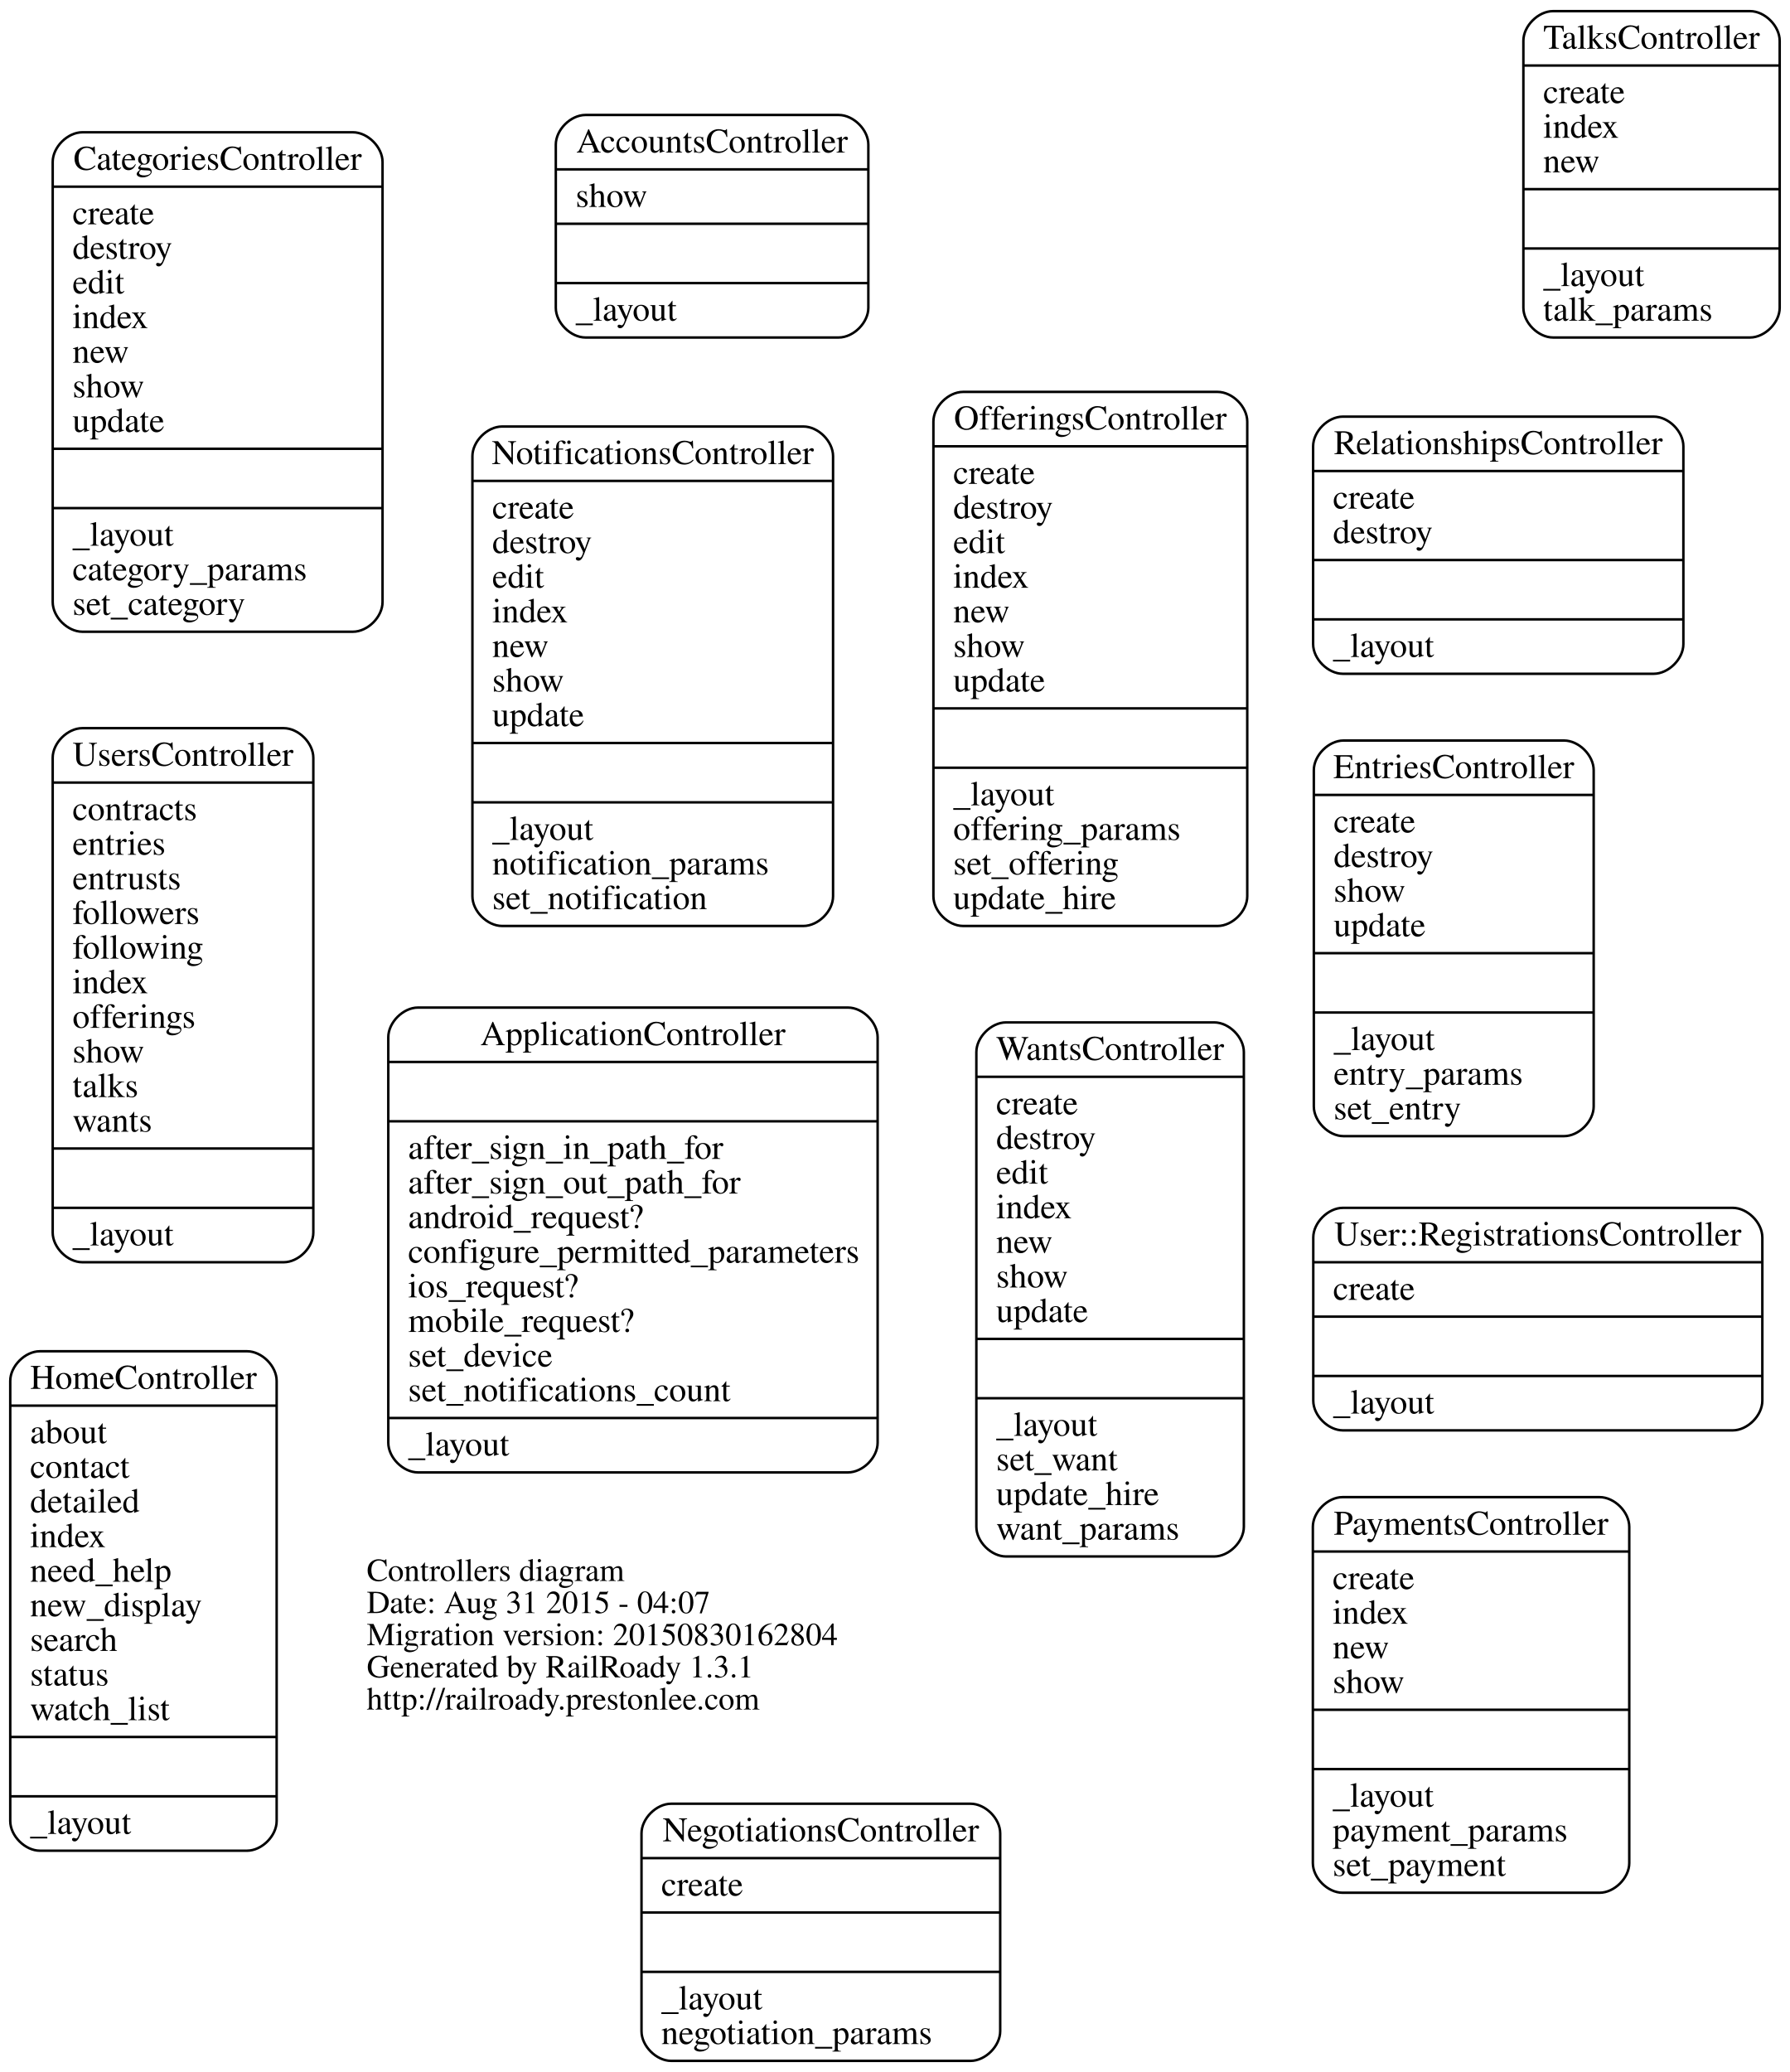
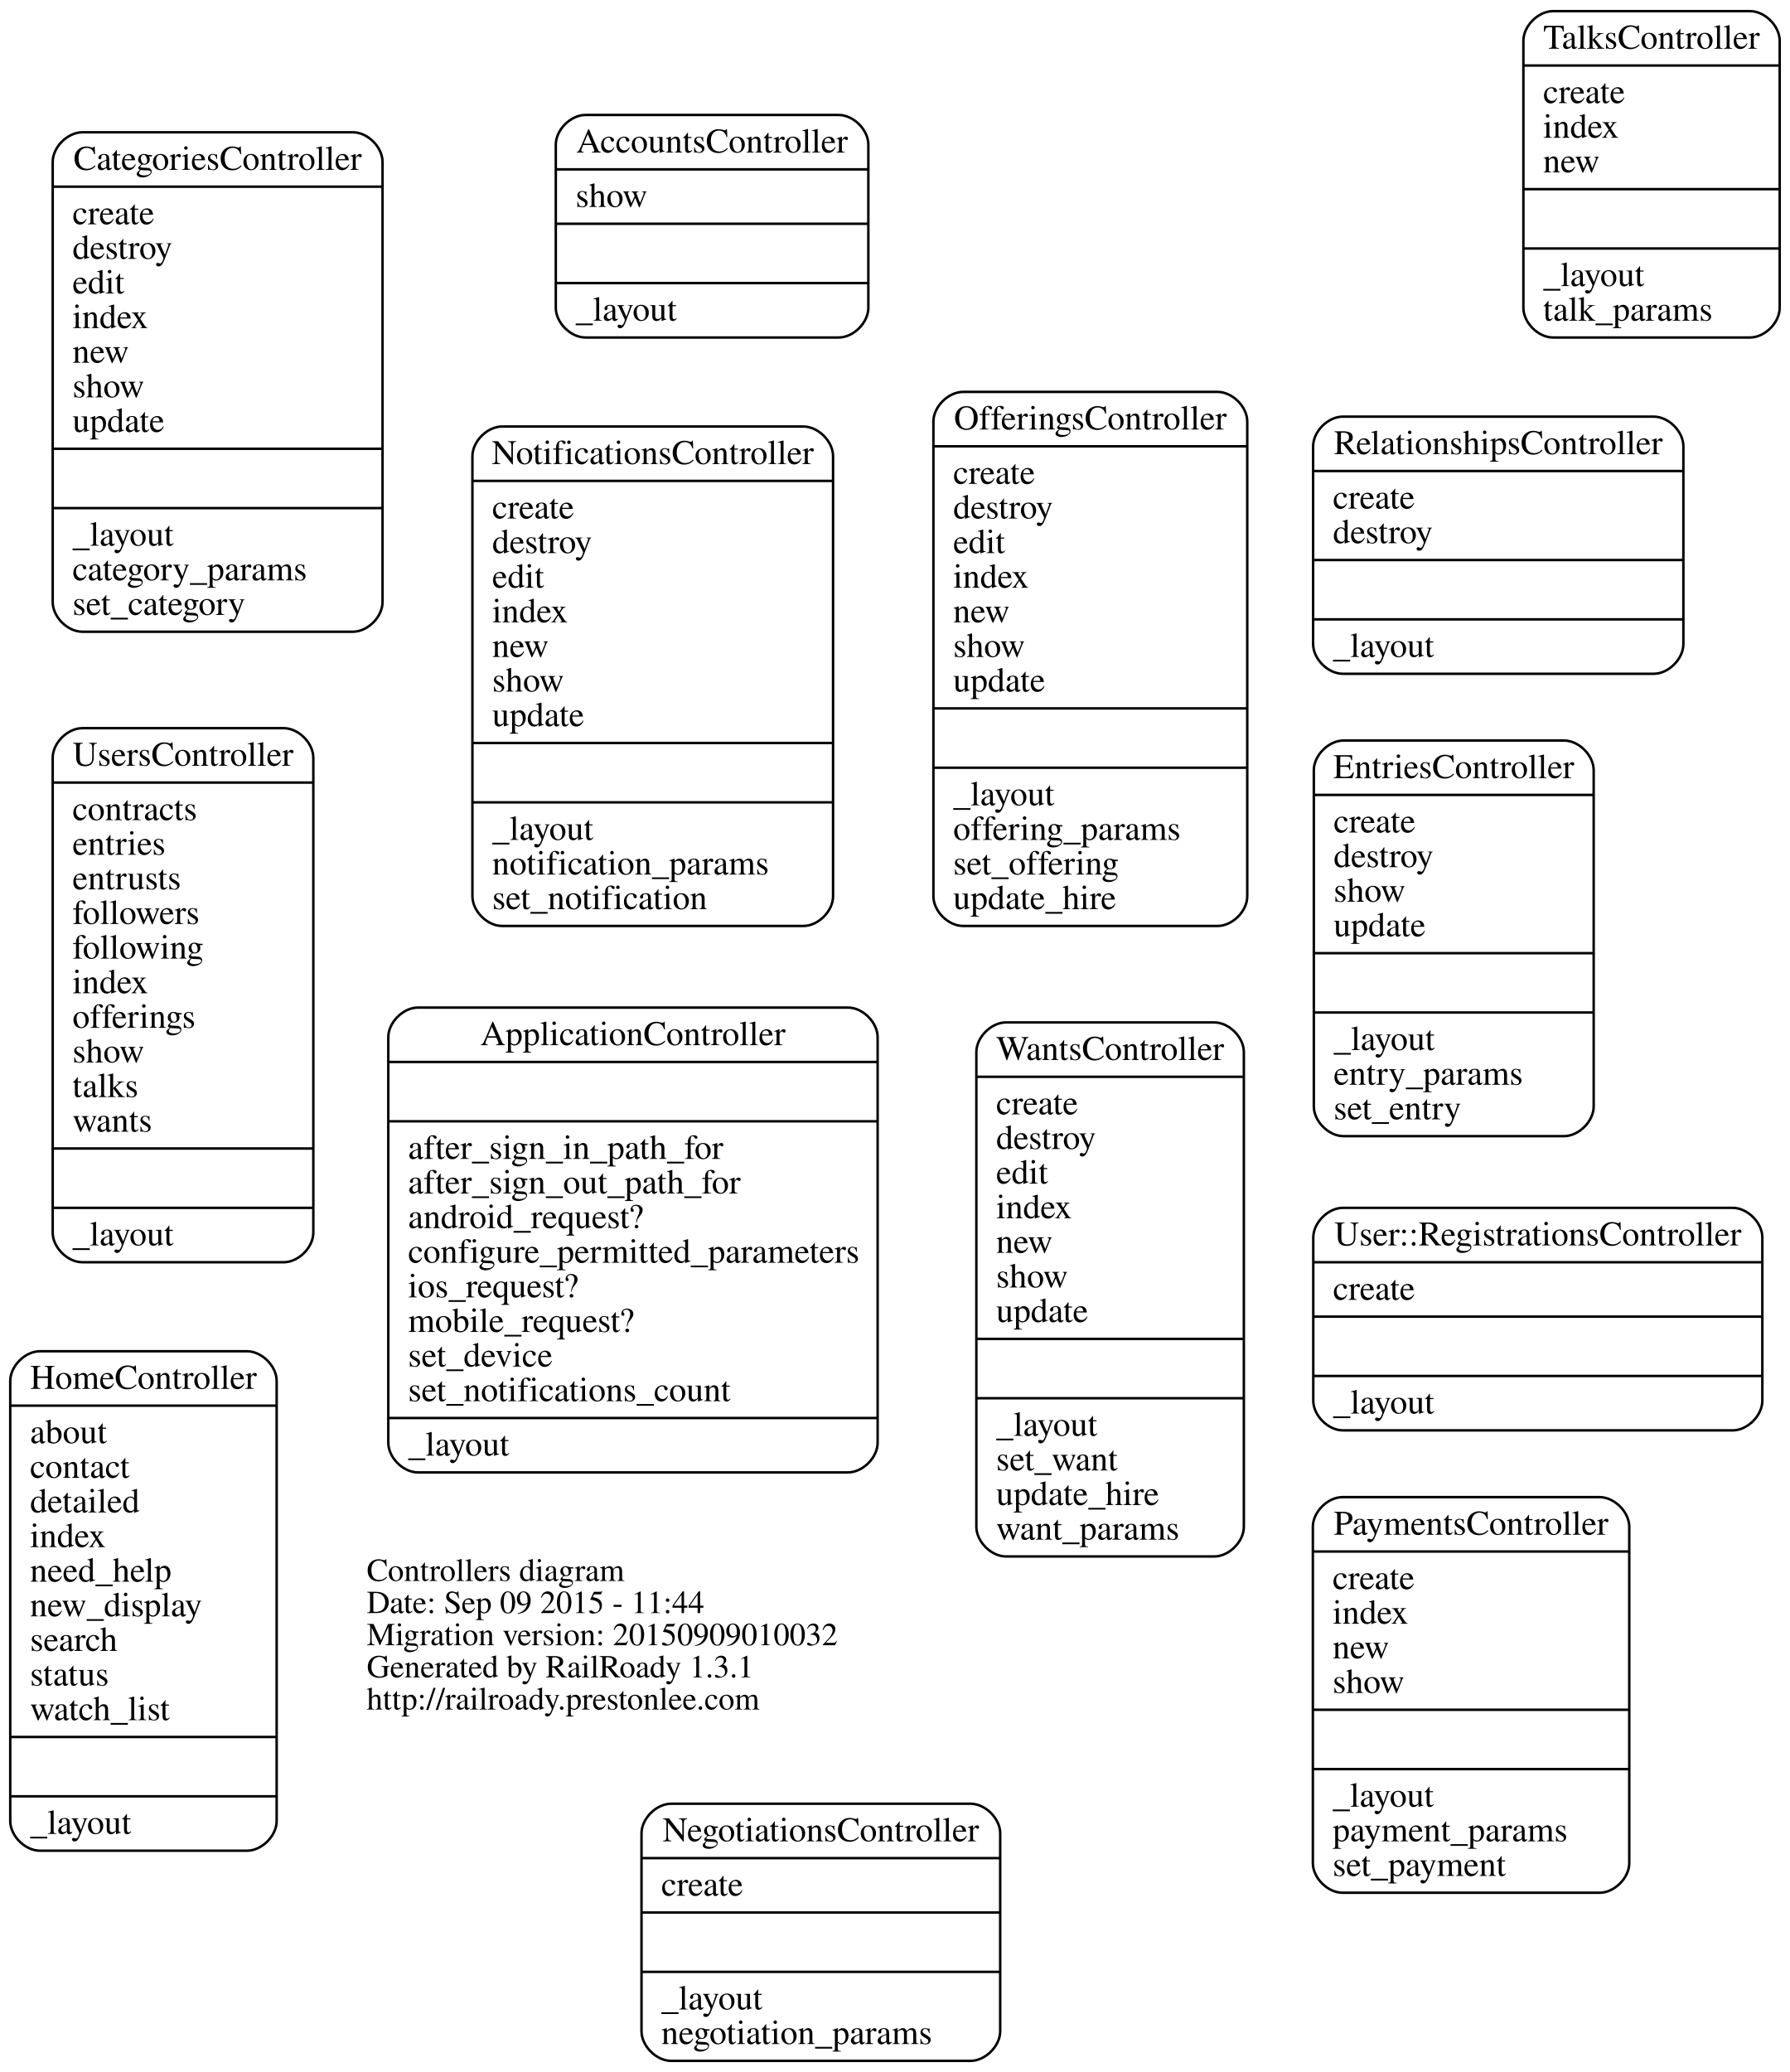
<svg xmlns="http://www.w3.org/2000/svg" width="724pt" height="838pt" viewBox="0.00 0.00 723.71 838.00">
  <g id="graph0" class="graph" transform="scale(1 1) rotate(0) translate(258.879 494.5)">
    <polygon fill="none" stroke="none" points="-258.879,343.5 -258.879,-494.5 464.835,-494.5 464.835,343.5 -258.879,343.5" />
    <g id="node1" class="node">
      <text text-anchor="start" x="-110.688" y="144.9" font-family="Times,serif" font-size="13.00">Controllers diagram</text>
-       <text text-anchor="start" x="-110.688" y="157.9" font-family="Times,serif" font-size="13.00">Date: Aug 31 2015 - 04:07</text>
-       <text text-anchor="start" x="-110.688" y="170.9" font-family="Times,serif" font-size="13.00">Migration version: 20150830162804</text>
+       <text text-anchor="start" x="-110.688" y="157.9" font-family="Times,serif" font-size="13.00">Date: Sep 09 2015 - 11:44</text>
+       <text text-anchor="start" x="-110.688" y="170.9" font-family="Times,serif" font-size="13.00">Migration version: 20150909010032</text>
      <text text-anchor="start" x="-110.688" y="183.9" font-family="Times,serif" font-size="13.00">Generated by RailRoady 1.3.1</text>
      <text text-anchor="start" x="-110.688" y="196.9" font-family="Times,serif" font-size="13.00">http://railroady.prestonlee.com</text>
    </g>
    <g id="node2" class="node">
      <path fill="none" stroke="black" d="M-22.21,-358C-22.21,-358 80.21,-358 80.21,-358 86.21,-358 92.21,-364 92.21,-370 92.21,-370 92.21,-436 92.21,-436 92.21,-442 86.21,-448 80.21,-448 80.21,-448 -22.21,-448 -22.21,-448 -28.21,-448 -34.21,-442 -34.21,-436 -34.21,-436 -34.21,-370 -34.21,-370 -34.21,-364 -28.21,-358 -22.21,-358" />
      <text text-anchor="middle" x="29" y="-432.8" font-family="Times,serif" font-size="14.00">AccountsController</text>
      <polyline fill="none" stroke="black" points="-34.21,-426 92.21,-426 " />
      <text text-anchor="start" x="-26.21" y="-410.8" font-family="Times,serif" font-size="14.00">show</text>
      <polyline fill="none" stroke="black" points="-34.21,-404 92.21,-404 " />
      <polyline fill="none" stroke="black" points="-34.21,-380 92.21,-380 " />
      <text text-anchor="start" x="-26.21" y="-364.8" font-family="Times,serif" font-size="14.00">_layout</text>
    </g>
    <g id="node3" class="node">
      <path fill="none" stroke="black" d="M-89.966,101C-89.966,101 83.966,101 83.966,101 89.966,101 95.966,95 95.966,89 95.966,89 95.966,-75 95.966,-75 95.966,-81 89.966,-87 83.966,-87 83.966,-87 -89.966,-87 -89.966,-87 -95.966,-87 -101.966,-81 -101.966,-75 -101.966,-75 -101.966,89 -101.966,89 -101.966,95 -95.966,101 -89.966,101" />
      <text text-anchor="middle" x="-3" y="-71.8" font-family="Times,serif" font-size="14.00">ApplicationController</text>
      <polyline fill="none" stroke="black" points="-101.966,-65 95.966,-65 " />
      <polyline fill="none" stroke="black" points="-101.966,-41 95.966,-41 " />
      <text text-anchor="start" x="-93.966" y="-25.8" font-family="Times,serif" font-size="14.00">after_sign_in_path_for</text>
      <text text-anchor="start" x="-93.966" y="-11.8" font-family="Times,serif" font-size="14.00">after_sign_out_path_for</text>
      <text text-anchor="start" x="-93.966" y="2.2" font-family="Times,serif" font-size="14.00">android_request?</text>
      <text text-anchor="start" x="-93.966" y="16.2" font-family="Times,serif" font-size="14.00">configure_permitted_parameters</text>
      <text text-anchor="start" x="-93.966" y="30.2" font-family="Times,serif" font-size="14.00">ios_request?</text>
      <text text-anchor="start" x="-93.966" y="44.2" font-family="Times,serif" font-size="14.00">mobile_request?</text>
      <text text-anchor="start" x="-93.966" y="58.2" font-family="Times,serif" font-size="14.00">set_device</text>
      <text text-anchor="start" x="-93.966" y="72.2" font-family="Times,serif" font-size="14.00">set_notifications_count</text>
      <polyline fill="none" stroke="black" points="-101.966,79 95.966,79 " />
      <text text-anchor="start" x="-93.966" y="94.2" font-family="Times,serif" font-size="14.00">_layout</text>
    </g>
    <g id="node4" class="node">
      <path fill="none" stroke="black" d="M-225.707,-239C-225.707,-239 -116.293,-239 -116.293,-239 -110.293,-239 -104.293,-245 -104.293,-251 -104.293,-251 -104.293,-429 -104.293,-429 -104.293,-435 -110.293,-441 -116.293,-441 -116.293,-441 -225.707,-441 -225.707,-441 -231.707,-441 -237.707,-435 -237.707,-429 -237.707,-429 -237.707,-251 -237.707,-251 -237.707,-245 -231.707,-239 -225.707,-239" />
      <text text-anchor="middle" x="-171" y="-425.8" font-family="Times,serif" font-size="14.00">CategoriesController</text>
      <polyline fill="none" stroke="black" points="-237.707,-419 -104.293,-419 " />
      <text text-anchor="start" x="-229.707" y="-403.8" font-family="Times,serif" font-size="14.00">create</text>
      <text text-anchor="start" x="-229.707" y="-389.8" font-family="Times,serif" font-size="14.00">destroy</text>
      <text text-anchor="start" x="-229.707" y="-375.8" font-family="Times,serif" font-size="14.00">edit</text>
      <text text-anchor="start" x="-229.707" y="-361.8" font-family="Times,serif" font-size="14.00">index</text>
      <text text-anchor="start" x="-229.707" y="-347.8" font-family="Times,serif" font-size="14.00">new</text>
      <text text-anchor="start" x="-229.707" y="-333.8" font-family="Times,serif" font-size="14.00">show</text>
      <text text-anchor="start" x="-229.707" y="-319.8" font-family="Times,serif" font-size="14.00">update</text>
      <polyline fill="none" stroke="black" points="-237.707,-313 -104.293,-313 " />
      <polyline fill="none" stroke="black" points="-237.707,-289 -104.293,-289 " />
      <text text-anchor="start" x="-229.707" y="-273.8" font-family="Times,serif" font-size="14.00">_layout</text>
      <text text-anchor="start" x="-229.707" y="-259.8" font-family="Times,serif" font-size="14.00">category_params</text>
      <text text-anchor="start" x="-229.707" y="-245.8" font-family="Times,serif" font-size="14.00">set_category</text>
    </g>
    <g id="node5" class="node">
      <path fill="none" stroke="black" d="M284.4,-35C284.4,-35 373.6,-35 373.6,-35 379.6,-35 385.6,-41 385.6,-47 385.6,-47 385.6,-183 385.6,-183 385.6,-189 379.6,-195 373.6,-195 373.6,-195 284.4,-195 284.4,-195 278.4,-195 272.4,-189 272.4,-183 272.4,-183 272.4,-47 272.4,-47 272.4,-41 278.4,-35 284.4,-35" />
      <text text-anchor="middle" x="329" y="-179.8" font-family="Times,serif" font-size="14.00">EntriesController</text>
      <polyline fill="none" stroke="black" points="272.4,-173 385.6,-173 " />
      <text text-anchor="start" x="280.4" y="-157.8" font-family="Times,serif" font-size="14.00">create</text>
      <text text-anchor="start" x="280.4" y="-143.8" font-family="Times,serif" font-size="14.00">destroy</text>
      <text text-anchor="start" x="280.4" y="-129.8" font-family="Times,serif" font-size="14.00">show</text>
      <text text-anchor="start" x="280.4" y="-115.8" font-family="Times,serif" font-size="14.00">update</text>
      <polyline fill="none" stroke="black" points="272.4,-109 385.6,-109 " />
      <polyline fill="none" stroke="black" points="272.4,-85 385.6,-85 " />
      <text text-anchor="start" x="280.4" y="-69.8" font-family="Times,serif" font-size="14.00">_layout</text>
      <text text-anchor="start" x="280.4" y="-55.8" font-family="Times,serif" font-size="14.00">entry_params</text>
      <text text-anchor="start" x="280.4" y="-41.8" font-family="Times,serif" font-size="14.00">set_entry</text>
    </g>
    <g id="node6" class="node">
      <path fill="none" stroke="black" d="M-242.879,254C-242.879,254 -159.121,254 -159.121,254 -153.121,254 -147.121,248 -147.121,242 -147.121,242 -147.121,64 -147.121,64 -147.121,58 -153.121,52 -159.121,52 -159.121,52 -242.879,52 -242.879,52 -248.879,52 -254.879,58 -254.879,64 -254.879,64 -254.879,242 -254.879,242 -254.879,248 -248.879,254 -242.879,254" />
      <text text-anchor="middle" x="-201" y="67.2" font-family="Times,serif" font-size="14.00">HomeController</text>
      <polyline fill="none" stroke="black" points="-254.879,74 -147.121,74 " />
      <text text-anchor="start" x="-246.879" y="89.2" font-family="Times,serif" font-size="14.00">about</text>
      <text text-anchor="start" x="-246.879" y="103.2" font-family="Times,serif" font-size="14.00">contact</text>
      <text text-anchor="start" x="-246.879" y="117.2" font-family="Times,serif" font-size="14.00">detailed</text>
      <text text-anchor="start" x="-246.879" y="131.2" font-family="Times,serif" font-size="14.00">index</text>
      <text text-anchor="start" x="-246.879" y="145.2" font-family="Times,serif" font-size="14.00">need_help</text>
      <text text-anchor="start" x="-246.879" y="159.2" font-family="Times,serif" font-size="14.00">new_display</text>
      <text text-anchor="start" x="-246.879" y="173.2" font-family="Times,serif" font-size="14.00">search</text>
      <text text-anchor="start" x="-246.879" y="187.2" font-family="Times,serif" font-size="14.00">status</text>
      <text text-anchor="start" x="-246.879" y="201.2" font-family="Times,serif" font-size="14.00">watch_list</text>
      <polyline fill="none" stroke="black" points="-254.879,208 -147.121,208 " />
      <polyline fill="none" stroke="black" points="-254.879,232 -147.121,232 " />
      <text text-anchor="start" x="-246.879" y="247.2" font-family="Times,serif" font-size="14.00">_layout</text>
    </g>
    <g id="node7" class="node">
      <path fill="none" stroke="black" d="M12.455,339C12.455,339 133.545,339 133.545,339 139.545,339 145.545,333 145.545,327 145.545,327 145.545,247 145.545,247 145.545,241 139.545,235 133.545,235 133.545,235 12.455,235 12.455,235 6.455,235 0.455,241 0.455,247 0.455,247 0.455,327 0.455,327 0.455,333 6.455,339 12.455,339" />
      <text text-anchor="middle" x="73" y="250.2" font-family="Times,serif" font-size="14.00">NegotiationsController</text>
      <polyline fill="none" stroke="black" points="0.455,257 145.545,257 " />
      <text text-anchor="start" x="8.455" y="272.2" font-family="Times,serif" font-size="14.00">create</text>
      <polyline fill="none" stroke="black" points="0.455,279 145.545,279 " />
      <polyline fill="none" stroke="black" points="0.455,303 145.545,303 " />
      <text text-anchor="start" x="8.455" y="318.2" font-family="Times,serif" font-size="14.00">_layout</text>
      <text text-anchor="start" x="8.455" y="332.2" font-family="Times,serif" font-size="14.00">negotiation_params</text>
    </g>
    <g id="node8" class="node">
      <path fill="none" stroke="black" d="M-55.938,-120C-55.938,-120 65.938,-120 65.938,-120 71.938,-120 77.938,-126 77.938,-132 77.938,-132 77.938,-310 77.938,-310 77.938,-316 71.938,-322 65.938,-322 65.938,-322 -55.938,-322 -55.938,-322 -61.938,-322 -67.938,-316 -67.938,-310 -67.938,-310 -67.938,-132 -67.938,-132 -67.938,-126 -61.938,-120 -55.938,-120" />
      <text text-anchor="middle" x="5" y="-306.8" font-family="Times,serif" font-size="14.00">NotificationsController</text>
      <polyline fill="none" stroke="black" points="-67.938,-300 77.938,-300 " />
      <text text-anchor="start" x="-59.938" y="-284.8" font-family="Times,serif" font-size="14.00">create</text>
      <text text-anchor="start" x="-59.938" y="-270.8" font-family="Times,serif" font-size="14.00">destroy</text>
      <text text-anchor="start" x="-59.938" y="-256.8" font-family="Times,serif" font-size="14.00">edit</text>
      <text text-anchor="start" x="-59.938" y="-242.8" font-family="Times,serif" font-size="14.00">index</text>
      <text text-anchor="start" x="-59.938" y="-228.8" font-family="Times,serif" font-size="14.00">new</text>
      <text text-anchor="start" x="-59.938" y="-214.8" font-family="Times,serif" font-size="14.00">show</text>
      <text text-anchor="start" x="-59.938" y="-200.8" font-family="Times,serif" font-size="14.00">update</text>
      <polyline fill="none" stroke="black" points="-67.938,-194 77.938,-194 " />
      <polyline fill="none" stroke="black" points="-67.938,-170 77.938,-170 " />
      <text text-anchor="start" x="-59.938" y="-154.8" font-family="Times,serif" font-size="14.00">_layout</text>
      <text text-anchor="start" x="-59.938" y="-140.8" font-family="Times,serif" font-size="14.00">notification_params</text>
      <text text-anchor="start" x="-59.938" y="-126.8" font-family="Times,serif" font-size="14.00">set_notification</text>
    </g>
    <g id="node9" class="node">
      <path fill="none" stroke="black" d="M130.526,-120C130.526,-120 233.474,-120 233.474,-120 239.474,-120 245.474,-126 245.474,-132 245.474,-132 245.474,-324 245.474,-324 245.474,-330 239.474,-336 233.474,-336 233.474,-336 130.526,-336 130.526,-336 124.526,-336 118.526,-330 118.526,-324 118.526,-324 118.526,-132 118.526,-132 118.526,-126 124.526,-120 130.526,-120" />
      <text text-anchor="middle" x="182" y="-320.8" font-family="Times,serif" font-size="14.00">OfferingsController</text>
      <polyline fill="none" stroke="black" points="118.526,-314 245.474,-314 " />
      <text text-anchor="start" x="126.526" y="-298.8" font-family="Times,serif" font-size="14.00">create</text>
      <text text-anchor="start" x="126.526" y="-284.8" font-family="Times,serif" font-size="14.00">destroy</text>
      <text text-anchor="start" x="126.526" y="-270.8" font-family="Times,serif" font-size="14.00">edit</text>
      <text text-anchor="start" x="126.526" y="-256.8" font-family="Times,serif" font-size="14.00">index</text>
      <text text-anchor="start" x="126.526" y="-242.8" font-family="Times,serif" font-size="14.00">new</text>
      <text text-anchor="start" x="126.526" y="-228.8" font-family="Times,serif" font-size="14.00">show</text>
      <text text-anchor="start" x="126.526" y="-214.8" font-family="Times,serif" font-size="14.00">update</text>
      <polyline fill="none" stroke="black" points="118.526,-208 245.474,-208 " />
      <polyline fill="none" stroke="black" points="118.526,-184 245.474,-184 " />
      <text text-anchor="start" x="126.526" y="-168.8" font-family="Times,serif" font-size="14.00">_layout</text>
      <text text-anchor="start" x="126.526" y="-154.8" font-family="Times,serif" font-size="14.00">offering_params</text>
      <text text-anchor="start" x="126.526" y="-140.8" font-family="Times,serif" font-size="14.00">set_offering</text>
      <text text-anchor="start" x="126.526" y="-126.8" font-family="Times,serif" font-size="14.00">update_hire</text>
    </g>
    <g id="node10" class="node">
      <path fill="none" stroke="black" d="M284.007,271C284.007,271 387.993,271 387.993,271 393.993,271 399.993,265 399.993,259 399.993,259 399.993,123 399.993,123 399.993,117 393.993,111 387.993,111 387.993,111 284.007,111 284.007,111 278.007,111 272.007,117 272.007,123 272.007,123 272.007,259 272.007,259 272.007,265 278.007,271 284.007,271" />
      <text text-anchor="middle" x="336" y="126.2" font-family="Times,serif" font-size="14.00">PaymentsController</text>
      <polyline fill="none" stroke="black" points="272.007,133 399.993,133 " />
      <text text-anchor="start" x="280.007" y="148.2" font-family="Times,serif" font-size="14.00">create</text>
      <text text-anchor="start" x="280.007" y="162.2" font-family="Times,serif" font-size="14.00">index</text>
      <text text-anchor="start" x="280.007" y="176.2" font-family="Times,serif" font-size="14.00">new</text>
      <text text-anchor="start" x="280.007" y="190.2" font-family="Times,serif" font-size="14.00">show</text>
      <polyline fill="none" stroke="black" points="272.007,197 399.993,197 " />
      <polyline fill="none" stroke="black" points="272.007,221 399.993,221 " />
      <text text-anchor="start" x="280.007" y="236.2" font-family="Times,serif" font-size="14.00">_layout</text>
      <text text-anchor="start" x="280.007" y="250.2" font-family="Times,serif" font-size="14.00">payment_params</text>
      <text text-anchor="start" x="280.007" y="264.2" font-family="Times,serif" font-size="14.00">set_payment</text>
    </g>
    <g id="node11" class="node">
      <path fill="none" stroke="black" d="M284.117,-222C284.117,-222 409.883,-222 409.883,-222 415.883,-222 421.883,-228 421.883,-234 421.883,-234 421.883,-314 421.883,-314 421.883,-320 415.883,-326 409.883,-326 409.883,-326 284.117,-326 284.117,-326 278.117,-326 272.117,-320 272.117,-314 272.117,-314 272.117,-234 272.117,-234 272.117,-228 278.117,-222 284.117,-222" />
      <text text-anchor="middle" x="347" y="-310.8" font-family="Times,serif" font-size="14.00">RelationshipsController</text>
      <polyline fill="none" stroke="black" points="272.117,-304 421.883,-304 " />
      <text text-anchor="start" x="280.117" y="-288.8" font-family="Times,serif" font-size="14.00">create</text>
      <text text-anchor="start" x="280.117" y="-274.8" font-family="Times,serif" font-size="14.00">destroy</text>
      <polyline fill="none" stroke="black" points="272.117,-268 421.883,-268 " />
      <polyline fill="none" stroke="black" points="272.117,-244 421.883,-244 " />
      <text text-anchor="start" x="280.117" y="-228.8" font-family="Times,serif" font-size="14.00">_layout</text>
    </g>
    <g id="node12" class="node">
      <path fill="none" stroke="black" d="M369.165,-358C369.165,-358 448.835,-358 448.835,-358 454.835,-358 460.835,-364 460.835,-370 460.835,-370 460.835,-478 460.835,-478 460.835,-484 454.835,-490 448.835,-490 448.835,-490 369.165,-490 369.165,-490 363.165,-490 357.165,-484 357.165,-478 357.165,-478 357.165,-370 357.165,-370 357.165,-364 363.165,-358 369.165,-358" />
      <text text-anchor="middle" x="409" y="-474.8" font-family="Times,serif" font-size="14.00">TalksController</text>
      <polyline fill="none" stroke="black" points="357.165,-468 460.835,-468 " />
      <text text-anchor="start" x="365.165" y="-452.8" font-family="Times,serif" font-size="14.00">create</text>
      <text text-anchor="start" x="365.165" y="-438.8" font-family="Times,serif" font-size="14.00">index</text>
      <text text-anchor="start" x="365.165" y="-424.8" font-family="Times,serif" font-size="14.00">new</text>
      <polyline fill="none" stroke="black" points="357.165,-418 460.835,-418 " />
      <polyline fill="none" stroke="black" points="357.165,-394 460.835,-394 " />
      <text text-anchor="start" x="365.165" y="-378.8" font-family="Times,serif" font-size="14.00">_layout</text>
      <text text-anchor="start" x="365.165" y="-364.8" font-family="Times,serif" font-size="14.00">talk_params</text>
    </g>
    <g id="node13" class="node">
      <path fill="none" stroke="black" d="M284.179,84C284.179,84 441.821,84 441.821,84 447.821,84 453.821,78 453.821,72 453.821,72 453.821,6 453.821,6 453.821,-0 447.821,-6 441.821,-6 441.821,-6 284.179,-6 284.179,-6 278.179,-6 272.179,-0 272.179,6 272.179,6 272.179,72 272.179,72 272.179,78 278.179,84 284.179,84" />
      <text text-anchor="middle" x="363" y="9.2" font-family="Times,serif" font-size="14.00">User::RegistrationsController</text>
      <polyline fill="none" stroke="black" points="272.179,16 453.821,16 " />
      <text text-anchor="start" x="280.179" y="31.2" font-family="Times,serif" font-size="14.00">create</text>
      <polyline fill="none" stroke="black" points="272.179,38 453.821,38 " />
      <polyline fill="none" stroke="black" points="272.179,62 453.821,62 " />
      <text text-anchor="start" x="280.179" y="77.2" font-family="Times,serif" font-size="14.00">_layout</text>
    </g>
    <g id="node14" class="node">
      <path fill="none" stroke="black" d="M-225.714,16C-225.714,16 -144.286,16 -144.286,16 -138.286,16 -132.286,10 -132.286,4 -132.286,4 -132.286,-188 -132.286,-188 -132.286,-194 -138.286,-200 -144.286,-200 -144.286,-200 -225.714,-200 -225.714,-200 -231.714,-200 -237.714,-194 -237.714,-188 -237.714,-188 -237.714,4 -237.714,4 -237.714,10 -231.714,16 -225.714,16" />
      <text text-anchor="middle" x="-185" y="-184.8" font-family="Times,serif" font-size="14.00">UsersController</text>
      <polyline fill="none" stroke="black" points="-237.714,-178 -132.286,-178 " />
      <text text-anchor="start" x="-229.714" y="-162.8" font-family="Times,serif" font-size="14.00">contracts</text>
      <text text-anchor="start" x="-229.714" y="-148.8" font-family="Times,serif" font-size="14.00">entries</text>
      <text text-anchor="start" x="-229.714" y="-134.8" font-family="Times,serif" font-size="14.00">entrusts</text>
      <text text-anchor="start" x="-229.714" y="-120.8" font-family="Times,serif" font-size="14.00">followers</text>
      <text text-anchor="start" x="-229.714" y="-106.8" font-family="Times,serif" font-size="14.00">following</text>
      <text text-anchor="start" x="-229.714" y="-92.8" font-family="Times,serif" font-size="14.00">index</text>
      <text text-anchor="start" x="-229.714" y="-78.8" font-family="Times,serif" font-size="14.00">offerings</text>
      <text text-anchor="start" x="-229.714" y="-64.8" font-family="Times,serif" font-size="14.00">show</text>
      <text text-anchor="start" x="-229.714" y="-50.8" font-family="Times,serif" font-size="14.00">talks</text>
      <text text-anchor="start" x="-229.714" y="-36.8" font-family="Times,serif" font-size="14.00">wants</text>
      <polyline fill="none" stroke="black" points="-237.714,-30 -132.286,-30 " />
      <polyline fill="none" stroke="black" points="-237.714,-6 -132.286,-6 " />
      <text text-anchor="start" x="-229.714" y="9.2" font-family="Times,serif" font-size="14.00">_layout</text>
    </g>
    <g id="node15" class="node">
      <path fill="none" stroke="black" d="M147.902,135C147.902,135 232.098,135 232.098,135 238.098,135 244.098,129 244.098,123 244.098,123 244.098,-69 244.098,-69 244.098,-75 238.098,-81 232.098,-81 232.098,-81 147.902,-81 147.902,-81 141.902,-81 135.902,-75 135.902,-69 135.902,-69 135.902,123 135.902,123 135.902,129 141.902,135 147.902,135" />
      <text text-anchor="middle" x="190" y="-65.8" font-family="Times,serif" font-size="14.00">WantsController</text>
      <polyline fill="none" stroke="black" points="135.902,-59 244.098,-59 " />
      <text text-anchor="start" x="143.902" y="-43.8" font-family="Times,serif" font-size="14.00">create</text>
      <text text-anchor="start" x="143.902" y="-29.8" font-family="Times,serif" font-size="14.00">destroy</text>
      <text text-anchor="start" x="143.902" y="-15.8" font-family="Times,serif" font-size="14.00">edit</text>
      <text text-anchor="start" x="143.902" y="-1.8" font-family="Times,serif" font-size="14.00">index</text>
      <text text-anchor="start" x="143.902" y="12.2" font-family="Times,serif" font-size="14.00">new</text>
      <text text-anchor="start" x="143.902" y="26.2" font-family="Times,serif" font-size="14.00">show</text>
      <text text-anchor="start" x="143.902" y="40.2" font-family="Times,serif" font-size="14.00">update</text>
      <polyline fill="none" stroke="black" points="135.902,47 244.098,47 " />
      <polyline fill="none" stroke="black" points="135.902,71 244.098,71 " />
      <text text-anchor="start" x="143.902" y="86.2" font-family="Times,serif" font-size="14.00">_layout</text>
      <text text-anchor="start" x="143.902" y="100.2" font-family="Times,serif" font-size="14.00">set_want</text>
      <text text-anchor="start" x="143.902" y="114.2" font-family="Times,serif" font-size="14.00">update_hire</text>
      <text text-anchor="start" x="143.902" y="128.2" font-family="Times,serif" font-size="14.00">want_params</text>
    </g>
  </g>
</svg>
